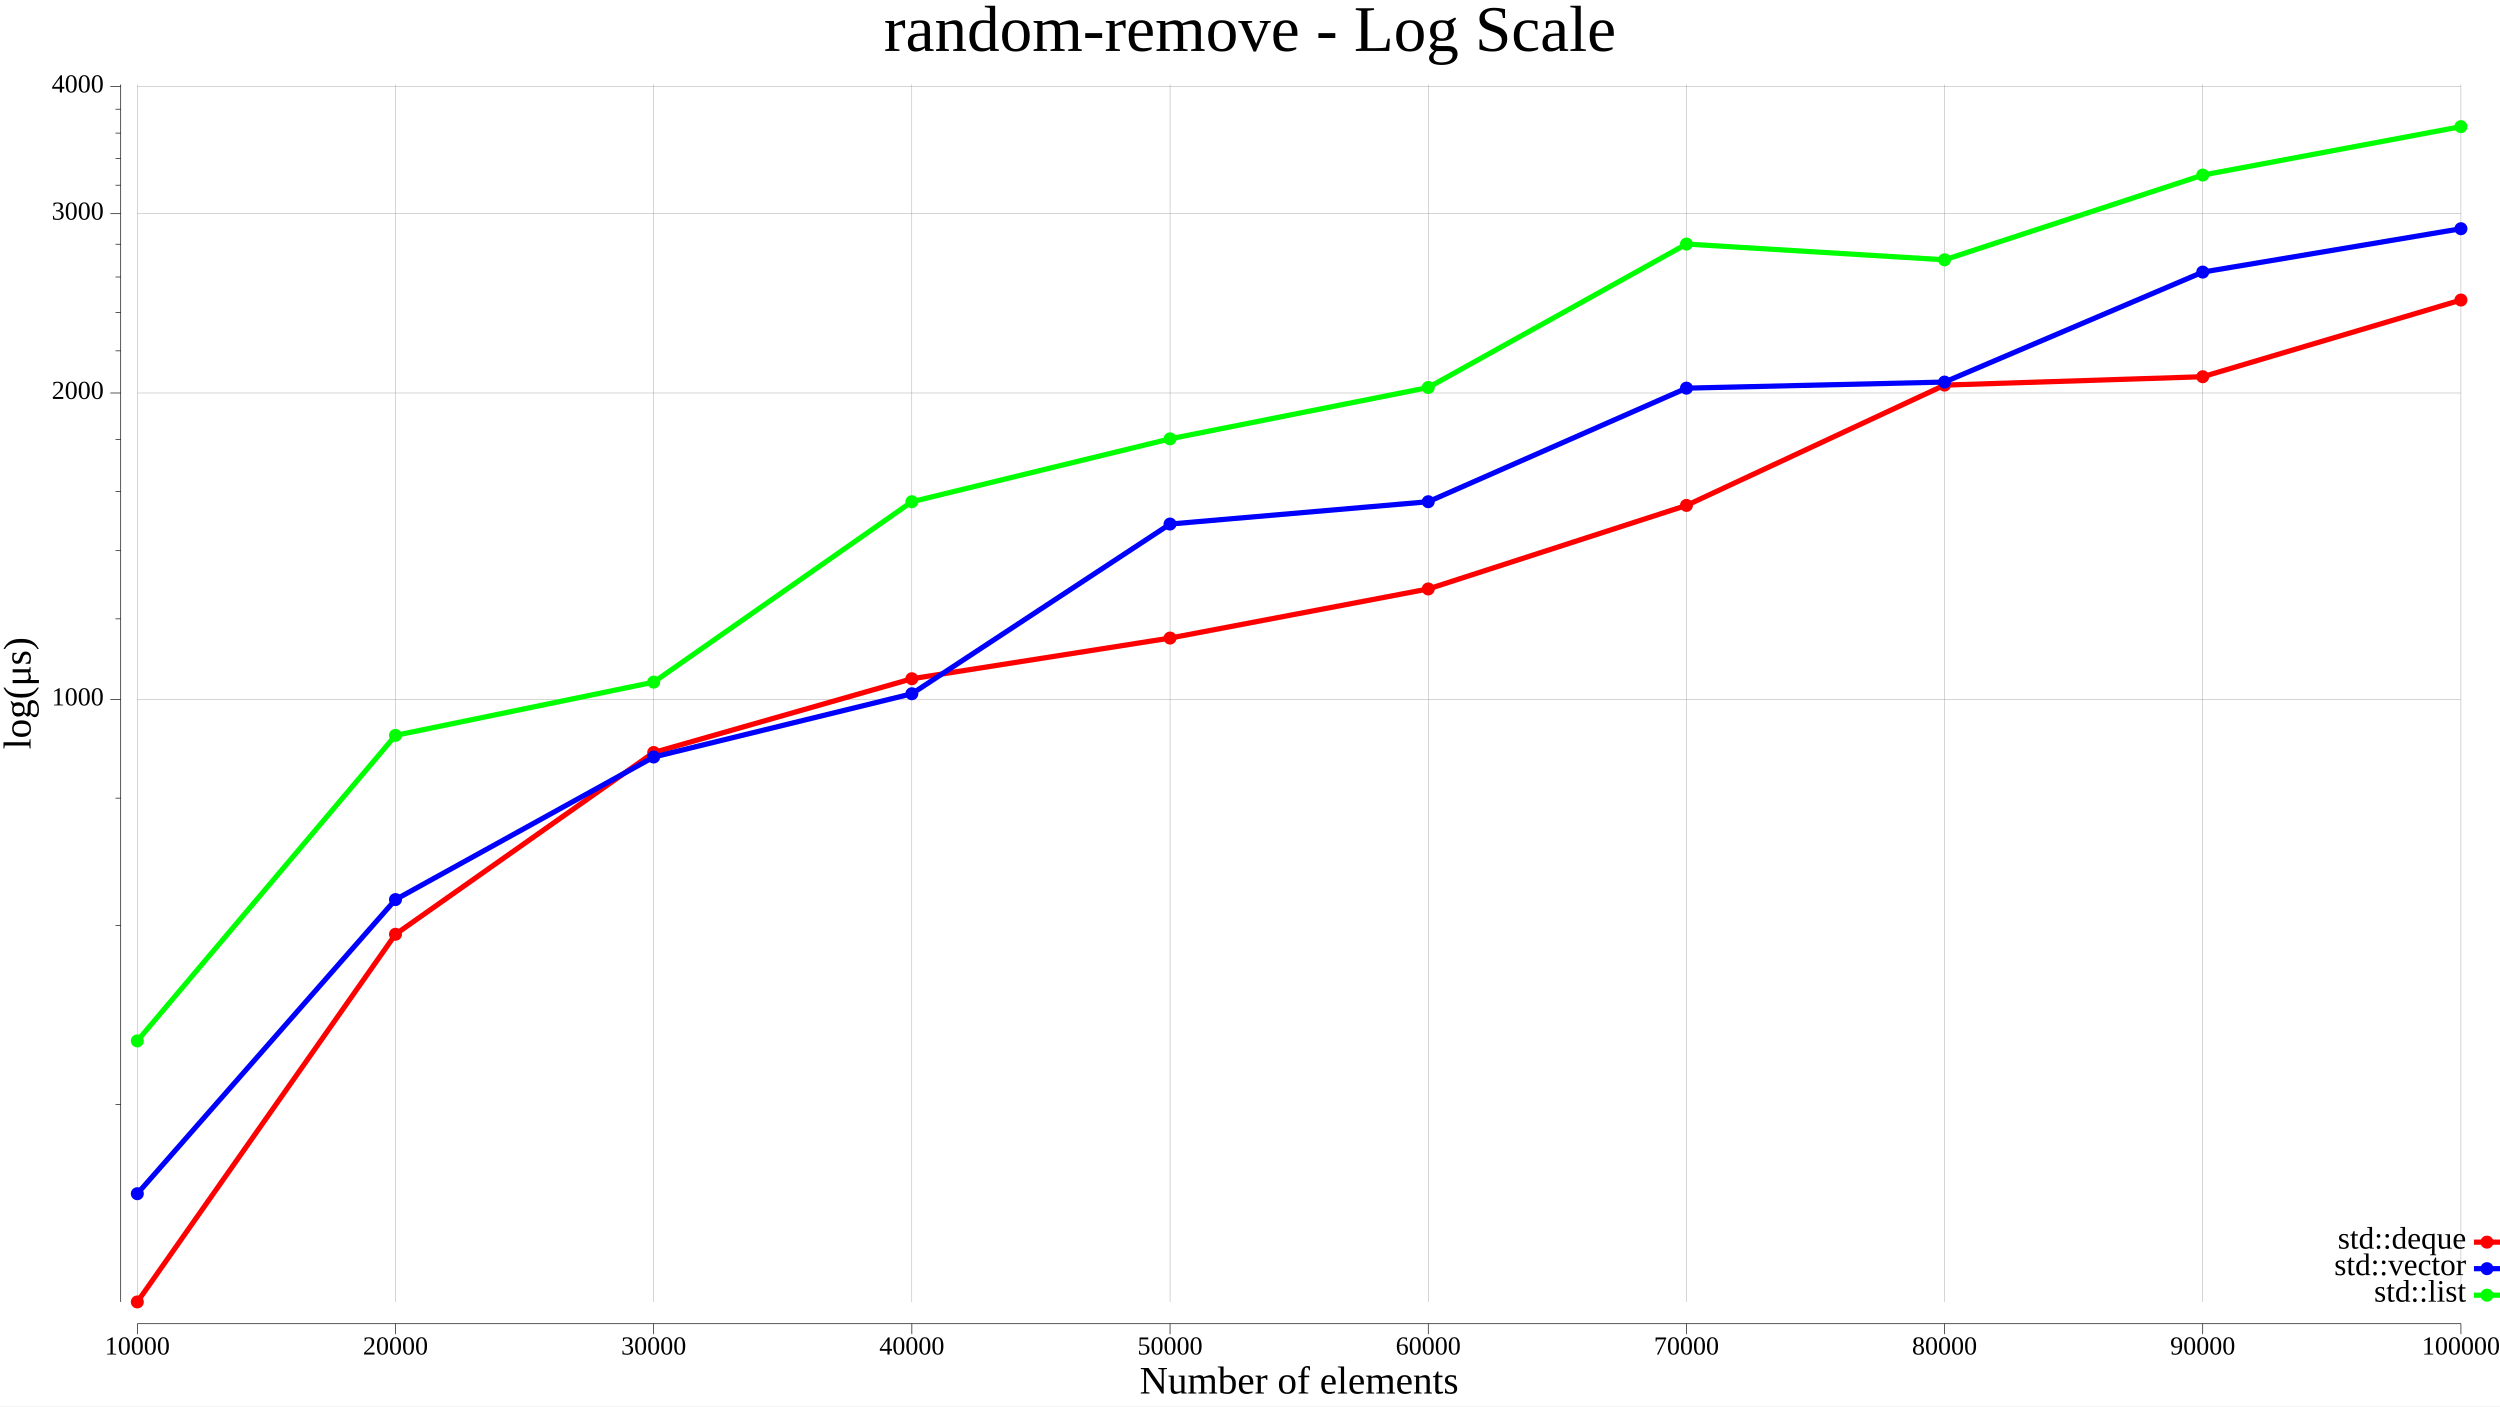
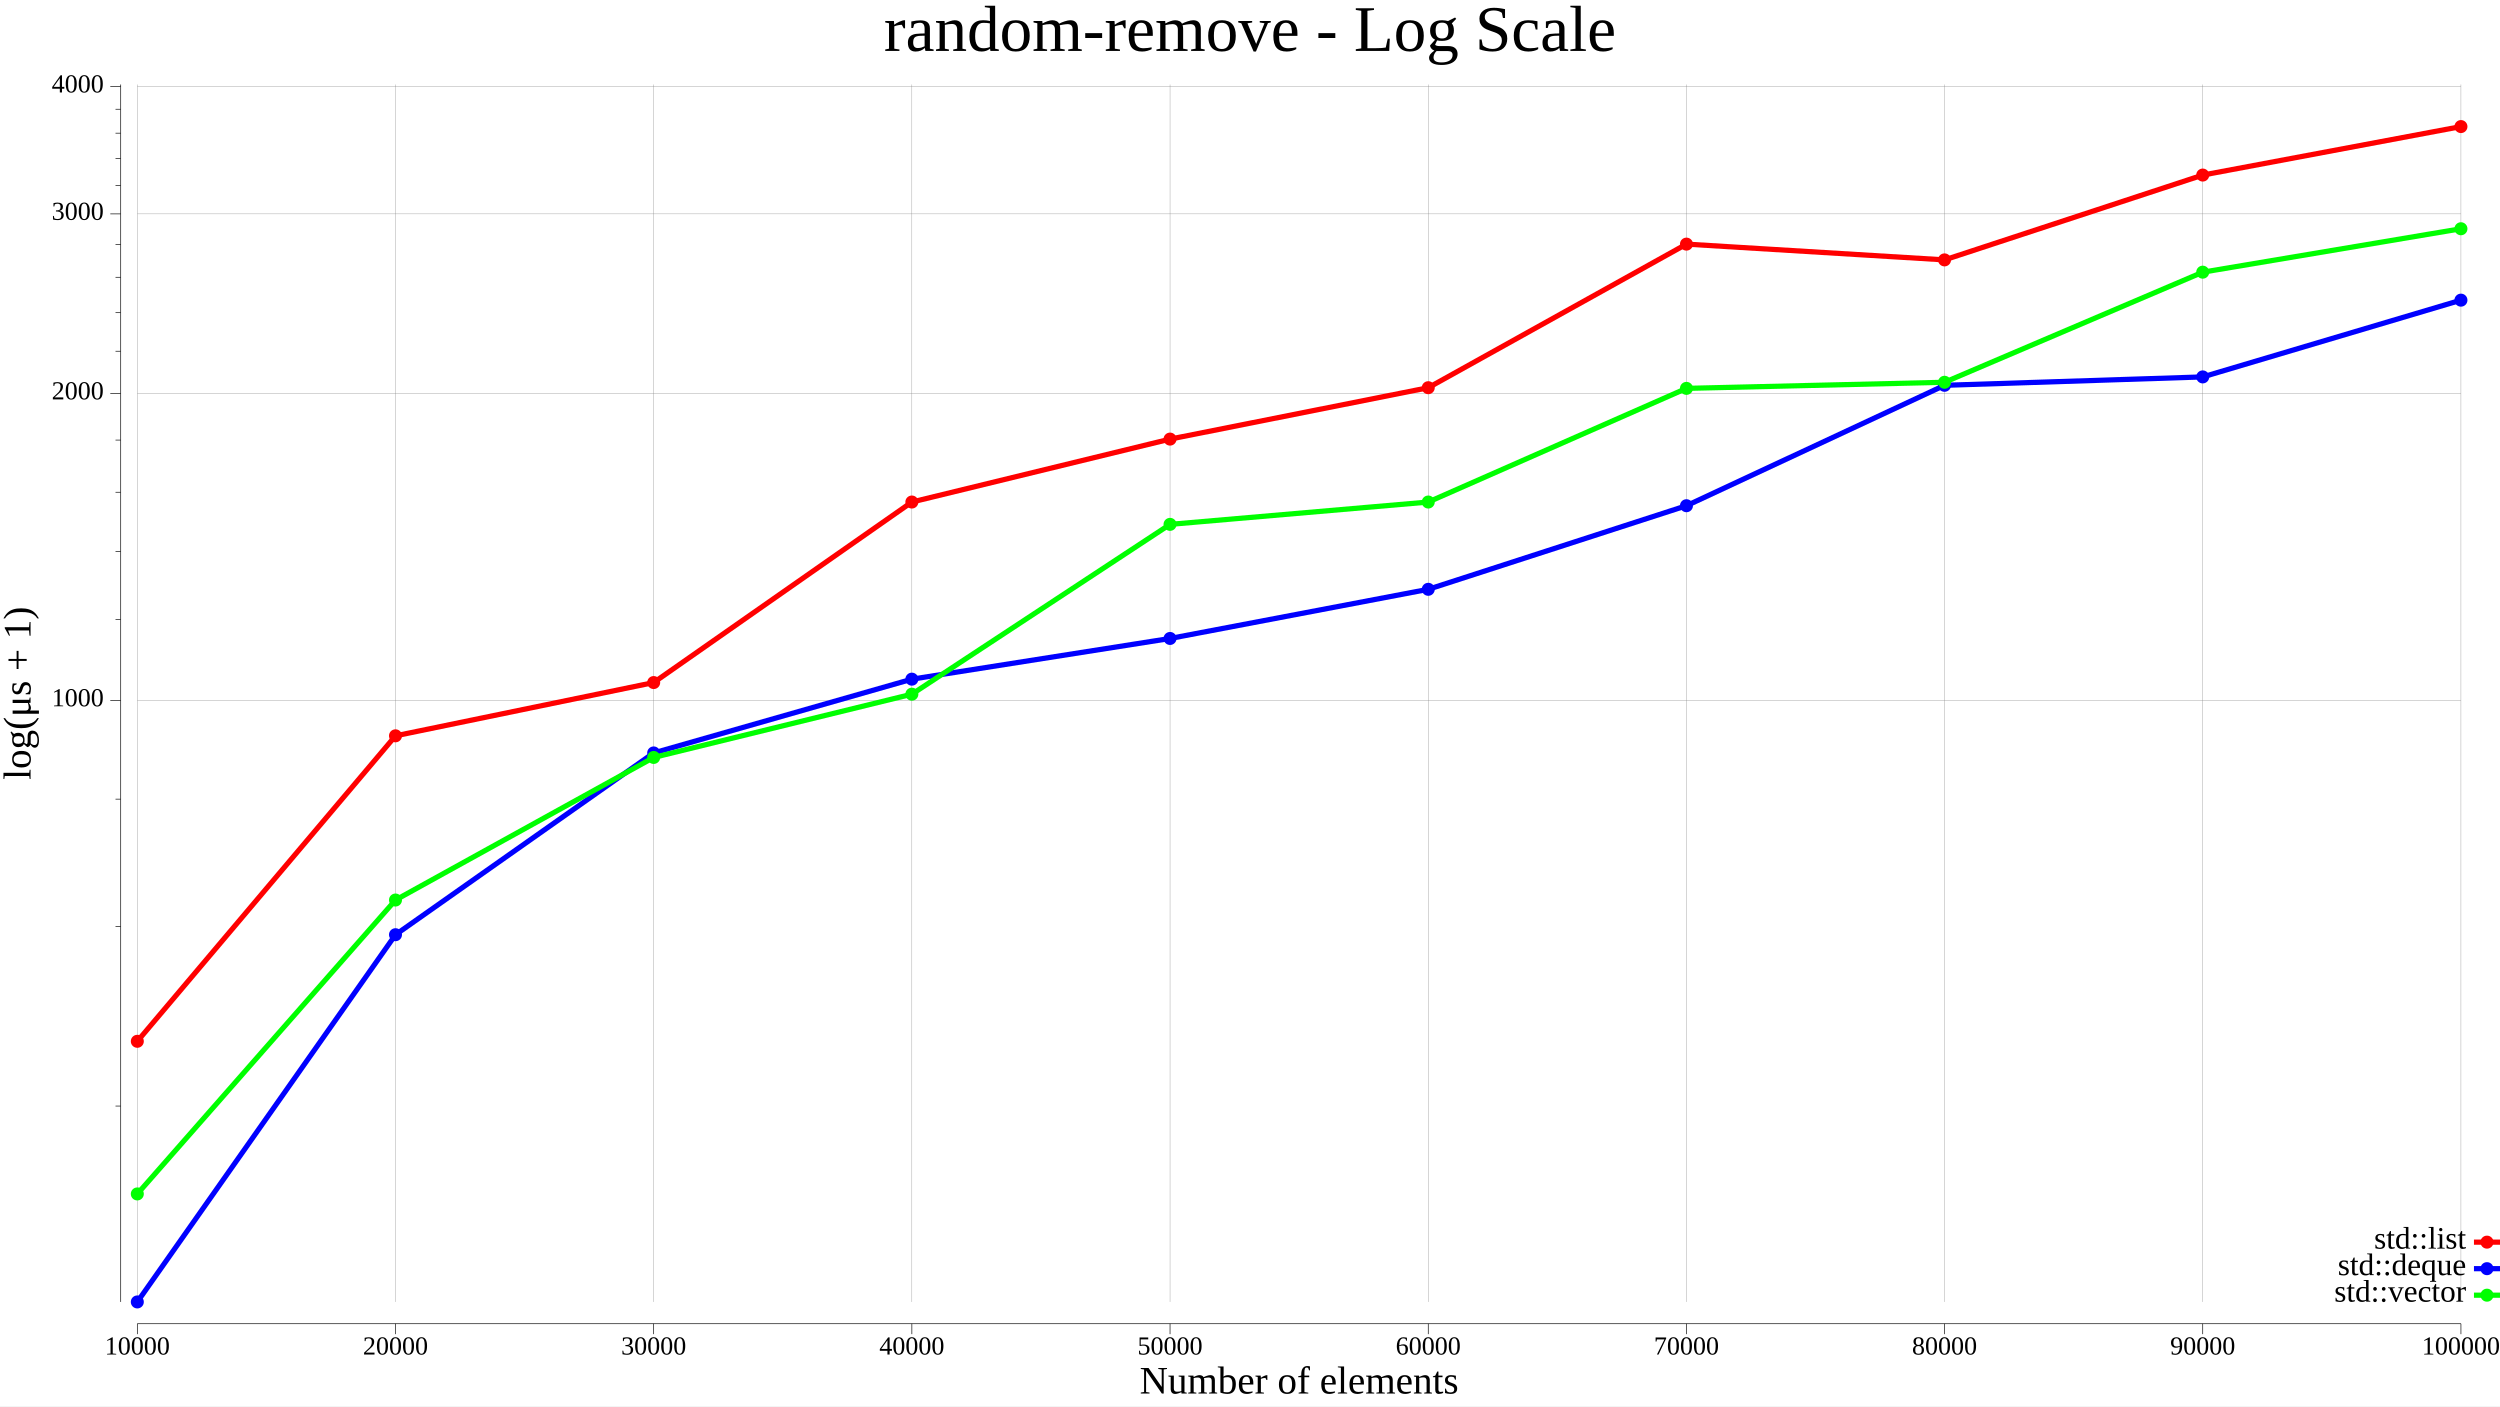
<svg xmlns="http://www.w3.org/2000/svg" width="1920pt" height="1080pt" viewBox="0 0 1920 1080">
  <g transform="scale(1, -1) translate(0, -1080)">
    <path d="M0,0L1920,0L1920,1080L0,1080Z" style="fill:#FFFFFF" />
    <text x="678.86" y="-1040.9" transform="scale(1, -1)" style="font-family:Liberation Serif;font-variant:normal;font-weight:normal;font-style:normal;font-size:50px">random-remove - Log Scale</text>
    <text x="875.27" y="-9.756" transform="scale(1, -1)" style="font-family:Liberation Serif;font-variant:normal;font-weight:normal;font-style:normal;font-size:30px">Number of elements</text>
    <text x="80.462" y="-39.727" transform="scale(1, -1)" style="font-family:Liberation Serif;font-variant:normal;font-weight:normal;font-style:normal;font-size:20px">10000</text>
    <text x="278.74" y="-39.727" transform="scale(1, -1)" style="font-family:Liberation Serif;font-variant:normal;font-weight:normal;font-style:normal;font-size:20px">20000</text>
    <text x="477.03" y="-39.727" transform="scale(1, -1)" style="font-family:Liberation Serif;font-variant:normal;font-weight:normal;font-style:normal;font-size:20px">30000</text>
    <text x="675.31" y="-39.727" transform="scale(1, -1)" style="font-family:Liberation Serif;font-variant:normal;font-weight:normal;font-style:normal;font-size:20px">40000</text>
    <text x="873.59" y="-39.727" transform="scale(1, -1)" style="font-family:Liberation Serif;font-variant:normal;font-weight:normal;font-style:normal;font-size:20px">50000</text>
    <text x="1071.9" y="-39.727" transform="scale(1, -1)" style="font-family:Liberation Serif;font-variant:normal;font-weight:normal;font-style:normal;font-size:20px">60000</text>
    <text x="1270.2" y="-39.727" transform="scale(1, -1)" style="font-family:Liberation Serif;font-variant:normal;font-weight:normal;font-style:normal;font-size:20px">70000</text>
    <text x="1468.4" y="-39.727" transform="scale(1, -1)" style="font-family:Liberation Serif;font-variant:normal;font-weight:normal;font-style:normal;font-size:20px">80000</text>
    <text x="1666.7" y="-39.727" transform="scale(1, -1)" style="font-family:Liberation Serif;font-variant:normal;font-weight:normal;font-style:normal;font-size:20px">90000</text>
    <text x="1860" y="-39.727" transform="scale(1, -1)" style="font-family:Liberation Serif;font-variant:normal;font-weight:normal;font-style:normal;font-size:20px">100000</text>
    <path d="M105.46,55.371L105.46,63.371" style="fill:none;stroke:#000000;stroke-width:0.5" />
    <path d="M303.74,55.371L303.74,63.371" style="fill:none;stroke:#000000;stroke-width:0.5" />
    <path d="M502.03,55.371L502.03,63.371" style="fill:none;stroke:#000000;stroke-width:0.5" />
    <path d="M700.31,55.371L700.31,63.371" style="fill:none;stroke:#000000;stroke-width:0.5" />
    <path d="M898.59,55.371L898.59,63.371" style="fill:none;stroke:#000000;stroke-width:0.5" />
    <path d="M1096.9,55.371L1096.9,63.371" style="fill:none;stroke:#000000;stroke-width:0.5" />
    <path d="M1295.2,55.371L1295.2,63.371" style="fill:none;stroke:#000000;stroke-width:0.5" />
    <path d="M1493.4,55.371L1493.4,63.371" style="fill:none;stroke:#000000;stroke-width:0.5" />
    <path d="M1691.7,55.371L1691.7,63.371" style="fill:none;stroke:#000000;stroke-width:0.5" />
    <path d="M1890,55.371L1890,63.371" style="fill:none;stroke:#000000;stroke-width:0.5" />
    <path d="M105.46,63.371L1890,63.371" style="fill:none;stroke:#000000;stroke-width:0.5" />
    <g transform="rotate(90)">
-       <text x="504.57" y="23.467" transform="scale(1, -1)" style="font-family:Liberation Serif;font-variant:normal;font-weight:normal;font-style:normal;font-size:30px">log(μs)</text>
+       <text x="481.11" y="23.467" transform="scale(1, -1)" style="font-family:Liberation Serif;font-variant:normal;font-weight:normal;font-style:normal;font-size:30px">log(μs + 1)</text>
    </g>
-     <text x="39.712" y="-538.24" transform="scale(1, -1)" style="font-family:Liberation Serif;font-variant:normal;font-weight:normal;font-style:normal;font-size:20px">1000</text>
-     <text x="39.712" y="-773.61" transform="scale(1, -1)" style="font-family:Liberation Serif;font-variant:normal;font-weight:normal;font-style:normal;font-size:20px">2000</text>
-     <text x="39.712" y="-911.3" transform="scale(1, -1)" style="font-family:Liberation Serif;font-variant:normal;font-weight:normal;font-style:normal;font-size:20px">3000</text>
+     <text x="39.712" y="-537.57" transform="scale(1, -1)" style="font-family:Liberation Serif;font-variant:normal;font-weight:normal;font-style:normal;font-size:20px">1000</text>
+     <text x="39.712" y="-773.28" transform="scale(1, -1)" style="font-family:Liberation Serif;font-variant:normal;font-weight:normal;font-style:normal;font-size:20px">2000</text>
+     <text x="39.712" y="-911.16" transform="scale(1, -1)" style="font-family:Liberation Serif;font-variant:normal;font-weight:normal;font-style:normal;font-size:20px">3000</text>
    <text x="39.712" y="-1009" transform="scale(1, -1)" style="font-family:Liberation Serif;font-variant:normal;font-weight:normal;font-style:normal;font-size:20px">4000</text>
-     <path d="M84.712,542.81L92.712,542.81" style="fill:none;stroke:#000000;stroke-width:0.5" />
-     <path d="M84.712,778.18L92.712,778.18" style="fill:none;stroke:#000000;stroke-width:0.5" />
-     <path d="M84.712,915.87L92.712,915.87" style="fill:none;stroke:#000000;stroke-width:0.5" />
+     <path d="M84.712,542.14L92.712,542.14" style="fill:none;stroke:#000000;stroke-width:0.5" />
+     <path d="M84.712,777.85L92.712,777.85" style="fill:none;stroke:#000000;stroke-width:0.5" />
+     <path d="M84.712,915.73L92.712,915.73" style="fill:none;stroke:#000000;stroke-width:0.5" />
    <path d="M84.712,1013.6L92.712,1013.6" style="fill:none;stroke:#000000;stroke-width:0.5" />
-     <path d="M88.712,231.66L92.712,231.66" style="fill:none;stroke:#000000;stroke-width:0.5" />
-     <path d="M88.712,369.34L92.712,369.34" style="fill:none;stroke:#000000;stroke-width:0.5" />
-     <path d="M88.712,467.03L92.712,467.03" style="fill:none;stroke:#000000;stroke-width:0.5" />
-     <path d="M88.712,604.72L92.712,604.72" style="fill:none;stroke:#000000;stroke-width:0.5" />
-     <path d="M88.712,657.06L92.712,657.06" style="fill:none;stroke:#000000;stroke-width:0.5" />
-     <path d="M88.712,702.41L92.712,702.41" style="fill:none;stroke:#000000;stroke-width:0.5" />
-     <path d="M88.712,742.4L92.712,742.4" style="fill:none;stroke:#000000;stroke-width:0.5" />
-     <path d="M88.712,810.55L92.712,810.55" style="fill:none;stroke:#000000;stroke-width:0.5" />
-     <path d="M88.712,840.09L92.712,840.09" style="fill:none;stroke:#000000;stroke-width:0.5" />
-     <path d="M88.712,867.27L92.712,867.27" style="fill:none;stroke:#000000;stroke-width:0.5" />
-     <path d="M88.712,892.44L92.712,892.44" style="fill:none;stroke:#000000;stroke-width:0.5" />
-     <path d="M88.712,937.78L92.712,937.78" style="fill:none;stroke:#000000;stroke-width:0.5" />
-     <path d="M88.712,958.37L92.712,958.37" style="fill:none;stroke:#000000;stroke-width:0.5" />
-     <path d="M88.712,977.78L92.712,977.78" style="fill:none;stroke:#000000;stroke-width:0.5" />
-     <path d="M88.712,996.14L92.712,996.14" style="fill:none;stroke:#000000;stroke-width:0.5" />
+     <path d="M88.712,230.55L92.712,230.55" style="fill:none;stroke:#000000;stroke-width:0.5" />
+     <path d="M88.712,368.43L92.712,368.43" style="fill:none;stroke:#000000;stroke-width:0.5" />
+     <path d="M88.712,466.26L92.712,466.26" style="fill:none;stroke:#000000;stroke-width:0.5" />
+     <path d="M88.712,604.14L92.712,604.14" style="fill:none;stroke:#000000;stroke-width:0.5" />
+     <path d="M88.712,656.56L92.712,656.56" style="fill:none;stroke:#000000;stroke-width:0.5" />
+     <path d="M88.712,701.96L92.712,701.96" style="fill:none;stroke:#000000;stroke-width:0.5" />
+     <path d="M88.712,742.02L92.712,742.02" style="fill:none;stroke:#000000;stroke-width:0.5" />
+     <path d="M88.712,810.26L92.712,810.26" style="fill:none;stroke:#000000;stroke-width:0.5" />
+     <path d="M88.712,839.85L92.712,839.85" style="fill:none;stroke:#000000;stroke-width:0.5" />
+     <path d="M88.712,867.06L92.712,867.06" style="fill:none;stroke:#000000;stroke-width:0.5" />
+     <path d="M88.712,892.27L92.712,892.27" style="fill:none;stroke:#000000;stroke-width:0.5" />
+     <path d="M88.712,937.67L92.712,937.67" style="fill:none;stroke:#000000;stroke-width:0.5" />
+     <path d="M88.712,958.29L92.712,958.29" style="fill:none;stroke:#000000;stroke-width:0.5" />
+     <path d="M88.712,977.73L92.712,977.73" style="fill:none;stroke:#000000;stroke-width:0.5" />
+     <path d="M88.712,996.11L92.712,996.11" style="fill:none;stroke:#000000;stroke-width:0.5" />
    <path d="M92.712,80.11L92.712,1015.1" style="fill:none;stroke:#000000;stroke-width:0.5" />
    <path d="M105.46,80.11L105.46,1015.1" style="fill:none;stroke:#808080;stroke-width:0.25" />
    <path d="M303.74,80.11L303.74,1015.1" style="fill:none;stroke:#808080;stroke-width:0.25" />
    <path d="M502.03,80.11L502.03,1015.1" style="fill:none;stroke:#808080;stroke-width:0.25" />
    <path d="M700.31,80.11L700.31,1015.1" style="fill:none;stroke:#808080;stroke-width:0.25" />
    <path d="M898.59,80.11L898.59,1015.1" style="fill:none;stroke:#808080;stroke-width:0.25" />
    <path d="M1096.9,80.11L1096.9,1015.1" style="fill:none;stroke:#808080;stroke-width:0.25" />
    <path d="M1295.2,80.11L1295.2,1015.1" style="fill:none;stroke:#808080;stroke-width:0.25" />
    <path d="M1493.4,80.11L1493.4,1015.1" style="fill:none;stroke:#808080;stroke-width:0.25" />
    <path d="M1691.7,80.11L1691.7,1015.1" style="fill:none;stroke:#808080;stroke-width:0.25" />
    <path d="M1890,80.11L1890,1015.1" style="fill:none;stroke:#808080;stroke-width:0.25" />
-     <path d="M105.46,542.81L1890,542.81" style="fill:none;stroke:#808080;stroke-width:0.25" />
-     <path d="M105.46,778.18L1890,778.18" style="fill:none;stroke:#808080;stroke-width:0.25" />
-     <path d="M105.46,915.87L1890,915.87" style="fill:none;stroke:#808080;stroke-width:0.25" />
+     <path d="M105.46,542.14L1890,542.14" style="fill:none;stroke:#808080;stroke-width:0.25" />
+     <path d="M105.46,777.85L1890,777.85" style="fill:none;stroke:#808080;stroke-width:0.25" />
+     <path d="M105.46,915.73L1890,915.73" style="fill:none;stroke:#808080;stroke-width:0.25" />
    <path d="M105.46,1013.6L1890,1013.6" style="fill:none;stroke:#808080;stroke-width:0.25" />
-     <path d="M105.46,80.11L303.74,362.48L502.03,502.09L700.31,558.73L898.59,589.97L1096.9,627.69L1295.2,691.84L1493.4,784.24L1691.7,790.68L1890,849.58" style="fill:none;stroke:#FF0000;stroke-width:4" />
-     <path d="M110.46,80.11A5,5 0 1 1 100.46,80.11A5,5 0 1 1 110.46,80.11Z" style="fill:#FF0000" />
-     <path d="M308.74,362.48A5,5 0 1 1 298.74,362.48A5,5 0 1 1 308.74,362.48Z" style="fill:#FF0000" />
-     <path d="M507.03,502.09A5,5 0 1 1 497.03,502.09A5,5 0 1 1 507.03,502.09Z" style="fill:#FF0000" />
-     <path d="M705.31,558.73A5,5 0 1 1 695.31,558.73A5,5 0 1 1 705.31,558.73Z" style="fill:#FF0000" />
-     <path d="M903.59,589.97A5,5 0 1 1 893.59,589.97A5,5 0 1 1 903.59,589.97Z" style="fill:#FF0000" />
-     <path d="M1101.9,627.69A5,5 0 1 1 1091.9,627.69A5,5 0 1 1 1101.9,627.69Z" style="fill:#FF0000" />
-     <path d="M1300.2,691.84A5,5 0 1 1 1290.2,691.84A5,5 0 1 1 1300.2,691.84Z" style="fill:#FF0000" />
-     <path d="M1498.4,784.24A5,5 0 1 1 1488.4,784.24A5,5 0 1 1 1498.4,784.24Z" style="fill:#FF0000" />
-     <path d="M1696.7,790.68A5,5 0 1 1 1686.7,790.68A5,5 0 1 1 1696.7,790.68Z" style="fill:#FF0000" />
-     <path d="M1895,849.58A5,5 0 1 1 1885,849.58A5,5 0 1 1 1895,849.58Z" style="fill:#FF0000" />
-     <path d="M105.46,163.23L303.74,389.13L502.03,498.62L700.31,547.19L898.59,677.54L1096.9,694.68L1295.2,781.9L1493.4,786.57L1691.7,871.04L1890,904.35" style="fill:none;stroke:#0000FF;stroke-width:4" />
-     <path d="M110.46,163.23A5,5 0 1 1 100.46,163.23A5,5 0 1 1 110.46,163.23Z" style="fill:#0000FF" />
-     <path d="M308.74,389.13A5,5 0 1 1 298.74,389.13A5,5 0 1 1 308.74,389.13Z" style="fill:#0000FF" />
-     <path d="M507.03,498.62A5,5 0 1 1 497.03,498.62A5,5 0 1 1 507.03,498.62Z" style="fill:#0000FF" />
-     <path d="M705.31,547.19A5,5 0 1 1 695.31,547.19A5,5 0 1 1 705.31,547.19Z" style="fill:#0000FF" />
-     <path d="M903.59,677.54A5,5 0 1 1 893.59,677.54A5,5 0 1 1 903.59,677.54Z" style="fill:#0000FF" />
-     <path d="M1101.9,694.68A5,5 0 1 1 1091.9,694.68A5,5 0 1 1 1101.9,694.68Z" style="fill:#0000FF" />
-     <path d="M1300.2,781.9A5,5 0 1 1 1290.2,781.9A5,5 0 1 1 1300.2,781.9Z" style="fill:#0000FF" />
-     <path d="M1498.4,786.57A5,5 0 1 1 1488.4,786.57A5,5 0 1 1 1498.4,786.57Z" style="fill:#0000FF" />
-     <path d="M1696.7,871.04A5,5 0 1 1 1686.7,871.04A5,5 0 1 1 1696.7,871.04Z" style="fill:#0000FF" />
-     <path d="M1895,904.35A5,5 0 1 1 1885,904.35A5,5 0 1 1 1895,904.35Z" style="fill:#0000FF" />
-     <path d="M105.46,280.59L303.74,515.23L502.03,556.12L700.31,694.68L898.59,742.97L1096.9,782.4L1295.2,892.56L1493.4,880.46L1691.7,945.54L1890,982.74" style="fill:none;stroke:#00FF00;stroke-width:4" />
-     <path d="M110.46,280.59A5,5 0 1 1 100.46,280.59A5,5 0 1 1 110.46,280.59Z" style="fill:#00FF00" />
-     <path d="M308.74,515.23A5,5 0 1 1 298.74,515.23A5,5 0 1 1 308.74,515.23Z" style="fill:#00FF00" />
-     <path d="M507.03,556.12A5,5 0 1 1 497.03,556.12A5,5 0 1 1 507.03,556.12Z" style="fill:#00FF00" />
-     <path d="M705.31,694.68A5,5 0 1 1 695.31,694.68A5,5 0 1 1 705.31,694.68Z" style="fill:#00FF00" />
-     <path d="M903.59,742.97A5,5 0 1 1 893.59,742.97A5,5 0 1 1 903.59,742.97Z" style="fill:#00FF00" />
-     <path d="M1101.9,782.4A5,5 0 1 1 1091.9,782.4A5,5 0 1 1 1101.9,782.4Z" style="fill:#00FF00" />
-     <path d="M1300.2,892.56A5,5 0 1 1 1290.2,892.56A5,5 0 1 1 1300.2,892.56Z" style="fill:#00FF00" />
-     <path d="M1498.4,880.46A5,5 0 1 1 1488.4,880.46A5,5 0 1 1 1498.4,880.46Z" style="fill:#00FF00" />
-     <path d="M1696.7,945.54A5,5 0 1 1 1686.7,945.54A5,5 0 1 1 1696.7,945.54Z" style="fill:#00FF00" />
-     <path d="M1895,982.74A5,5 0 1 1 1885,982.74A5,5 0 1 1 1895,982.74Z" style="fill:#00FF00" />
+     <path d="M105.46,280.28L303.74,514.89L502.03,555.8L700.31,694.44L898.59,742.77L1096.9,782.24L1295.2,892.51L1493.4,880.4L1691.7,945.55L1890,982.79" style="fill:none;stroke:#FF0000;stroke-width:4" />
+     <path d="M110.46,280.28A5,5 0 1 1 100.46,280.28A5,5 0 1 1 110.46,280.28Z" style="fill:#FF0000" />
+     <path d="M308.74,514.89A5,5 0 1 1 298.74,514.89A5,5 0 1 1 308.74,514.89Z" style="fill:#FF0000" />
+     <path d="M507.03,555.8A5,5 0 1 1 497.03,555.8A5,5 0 1 1 507.03,555.8Z" style="fill:#FF0000" />
+     <path d="M705.31,694.44A5,5 0 1 1 695.31,694.44A5,5 0 1 1 705.31,694.44Z" style="fill:#FF0000" />
+     <path d="M903.59,742.77A5,5 0 1 1 893.59,742.77A5,5 0 1 1 903.59,742.77Z" style="fill:#FF0000" />
+     <path d="M1101.9,782.24A5,5 0 1 1 1091.9,782.24A5,5 0 1 1 1101.9,782.24Z" style="fill:#FF0000" />
+     <path d="M1300.2,892.51A5,5 0 1 1 1290.2,892.51A5,5 0 1 1 1300.2,892.51Z" style="fill:#FF0000" />
+     <path d="M1498.4,880.4A5,5 0 1 1 1488.4,880.4A5,5 0 1 1 1498.4,880.4Z" style="fill:#FF0000" />
+     <path d="M1696.7,945.55A5,5 0 1 1 1686.7,945.55A5,5 0 1 1 1696.7,945.55Z" style="fill:#FF0000" />
+     <path d="M1895,982.79A5,5 0 1 1 1885,982.79A5,5 0 1 1 1895,982.79Z" style="fill:#FF0000" />
+     <path d="M105.46,80.11L303.74,362.14L502.03,501.74L700.31,558.4L898.59,589.66L1096.9,627.41L1295.2,691.61L1493.4,784.08L1691.7,790.53L1890,849.48" style="fill:none;stroke:#0000FF;stroke-width:4" />
+     <path d="M110.46,80.11A5,5 0 1 1 100.46,80.11A5,5 0 1 1 110.46,80.11Z" style="fill:#0000FF" />
+     <path d="M308.74,362.14A5,5 0 1 1 298.74,362.14A5,5 0 1 1 308.74,362.14Z" style="fill:#0000FF" />
+     <path d="M507.03,501.74A5,5 0 1 1 497.03,501.74A5,5 0 1 1 507.03,501.74Z" style="fill:#0000FF" />
+     <path d="M705.31,558.4A5,5 0 1 1 695.31,558.4A5,5 0 1 1 705.31,558.4Z" style="fill:#0000FF" />
+     <path d="M903.59,589.66A5,5 0 1 1 893.59,589.66A5,5 0 1 1 903.59,589.66Z" style="fill:#0000FF" />
+     <path d="M1101.9,627.41A5,5 0 1 1 1091.9,627.41A5,5 0 1 1 1101.9,627.41Z" style="fill:#0000FF" />
+     <path d="M1300.2,691.61A5,5 0 1 1 1290.2,691.61A5,5 0 1 1 1300.2,691.61Z" style="fill:#0000FF" />
+     <path d="M1498.4,784.08A5,5 0 1 1 1488.4,784.08A5,5 0 1 1 1498.4,784.08Z" style="fill:#0000FF" />
+     <path d="M1696.7,790.53A5,5 0 1 1 1686.7,790.53A5,5 0 1 1 1696.7,790.53Z" style="fill:#0000FF" />
+     <path d="M1895,849.48A5,5 0 1 1 1885,849.48A5,5 0 1 1 1895,849.48Z" style="fill:#0000FF" />
+     <path d="M105.46,163.06L303.74,388.78L502.03,498.28L700.31,546.86L898.59,677.29L1096.9,694.44L1295.2,781.73L1493.4,786.41L1691.7,870.97L1890,904.32" style="fill:none;stroke:#00FF00;stroke-width:4" />
+     <path d="M110.46,163.06A5,5 0 1 1 100.46,163.06A5,5 0 1 1 110.46,163.06Z" style="fill:#00FF00" />
+     <path d="M308.74,388.78A5,5 0 1 1 298.74,388.78A5,5 0 1 1 308.74,388.78Z" style="fill:#00FF00" />
+     <path d="M507.03,498.28A5,5 0 1 1 497.03,498.28A5,5 0 1 1 507.03,498.28Z" style="fill:#00FF00" />
+     <path d="M705.31,546.86A5,5 0 1 1 695.31,546.86A5,5 0 1 1 705.31,546.86Z" style="fill:#00FF00" />
+     <path d="M903.59,677.29A5,5 0 1 1 893.59,677.29A5,5 0 1 1 903.59,677.29Z" style="fill:#00FF00" />
+     <path d="M1101.9,694.44A5,5 0 1 1 1091.9,694.44A5,5 0 1 1 1101.9,694.44Z" style="fill:#00FF00" />
+     <path d="M1300.2,781.73A5,5 0 1 1 1290.2,781.73A5,5 0 1 1 1300.2,781.73Z" style="fill:#00FF00" />
+     <path d="M1498.4,786.41A5,5 0 1 1 1488.4,786.41A5,5 0 1 1 1498.4,786.41Z" style="fill:#00FF00" />
+     <path d="M1696.7,870.97A5,5 0 1 1 1686.7,870.97A5,5 0 1 1 1696.7,870.97Z" style="fill:#00FF00" />
+     <path d="M1895,904.32A5,5 0 1 1 1885,904.32A5,5 0 1 1 1895,904.32Z" style="fill:#00FF00" />
    <path d="M1900,126.03L1920,126.03" style="fill:none;stroke:#FF0000;stroke-width:4" />
    <path d="M1915,126.03A5,5 0 1 1 1905,126.03A5,5 0 1 1 1915,126.03Z" style="fill:#FF0000" />
-     <text x="1795.4" y="-121.05" transform="scale(1, -1)" style="font-family:Liberation Serif;font-variant:normal;font-weight:normal;font-style:normal;font-size:24px">std::deque</text>
+     <text x="1823.3" y="-121.05" transform="scale(1, -1)" style="font-family:Liberation Serif;font-variant:normal;font-weight:normal;font-style:normal;font-size:24px">std::list</text>
    <path d="M1900,105.66L1920,105.66" style="fill:none;stroke:#0000FF;stroke-width:4" />
    <path d="M1915,105.66A5,5 0 1 1 1905,105.66A5,5 0 1 1 1915,105.66Z" style="fill:#0000FF" />
-     <text x="1792.7" y="-100.69" transform="scale(1, -1)" style="font-family:Liberation Serif;font-variant:normal;font-weight:normal;font-style:normal;font-size:24px">std::vector</text>
+     <text x="1795.4" y="-100.69" transform="scale(1, -1)" style="font-family:Liberation Serif;font-variant:normal;font-weight:normal;font-style:normal;font-size:24px">std::deque</text>
    <path d="M1900,85.294L1920,85.294" style="fill:none;stroke:#00FF00;stroke-width:4" />
    <path d="M1915,85.294A5,5 0 1 1 1905,85.294A5,5 0 1 1 1915,85.294Z" style="fill:#00FF00" />
-     <text x="1823.3" y="-80.319" transform="scale(1, -1)" style="font-family:Liberation Serif;font-variant:normal;font-weight:normal;font-style:normal;font-size:24px">std::list</text>
+     <text x="1792.7" y="-80.319" transform="scale(1, -1)" style="font-family:Liberation Serif;font-variant:normal;font-weight:normal;font-style:normal;font-size:24px">std::vector</text>
  </g>
</svg>
